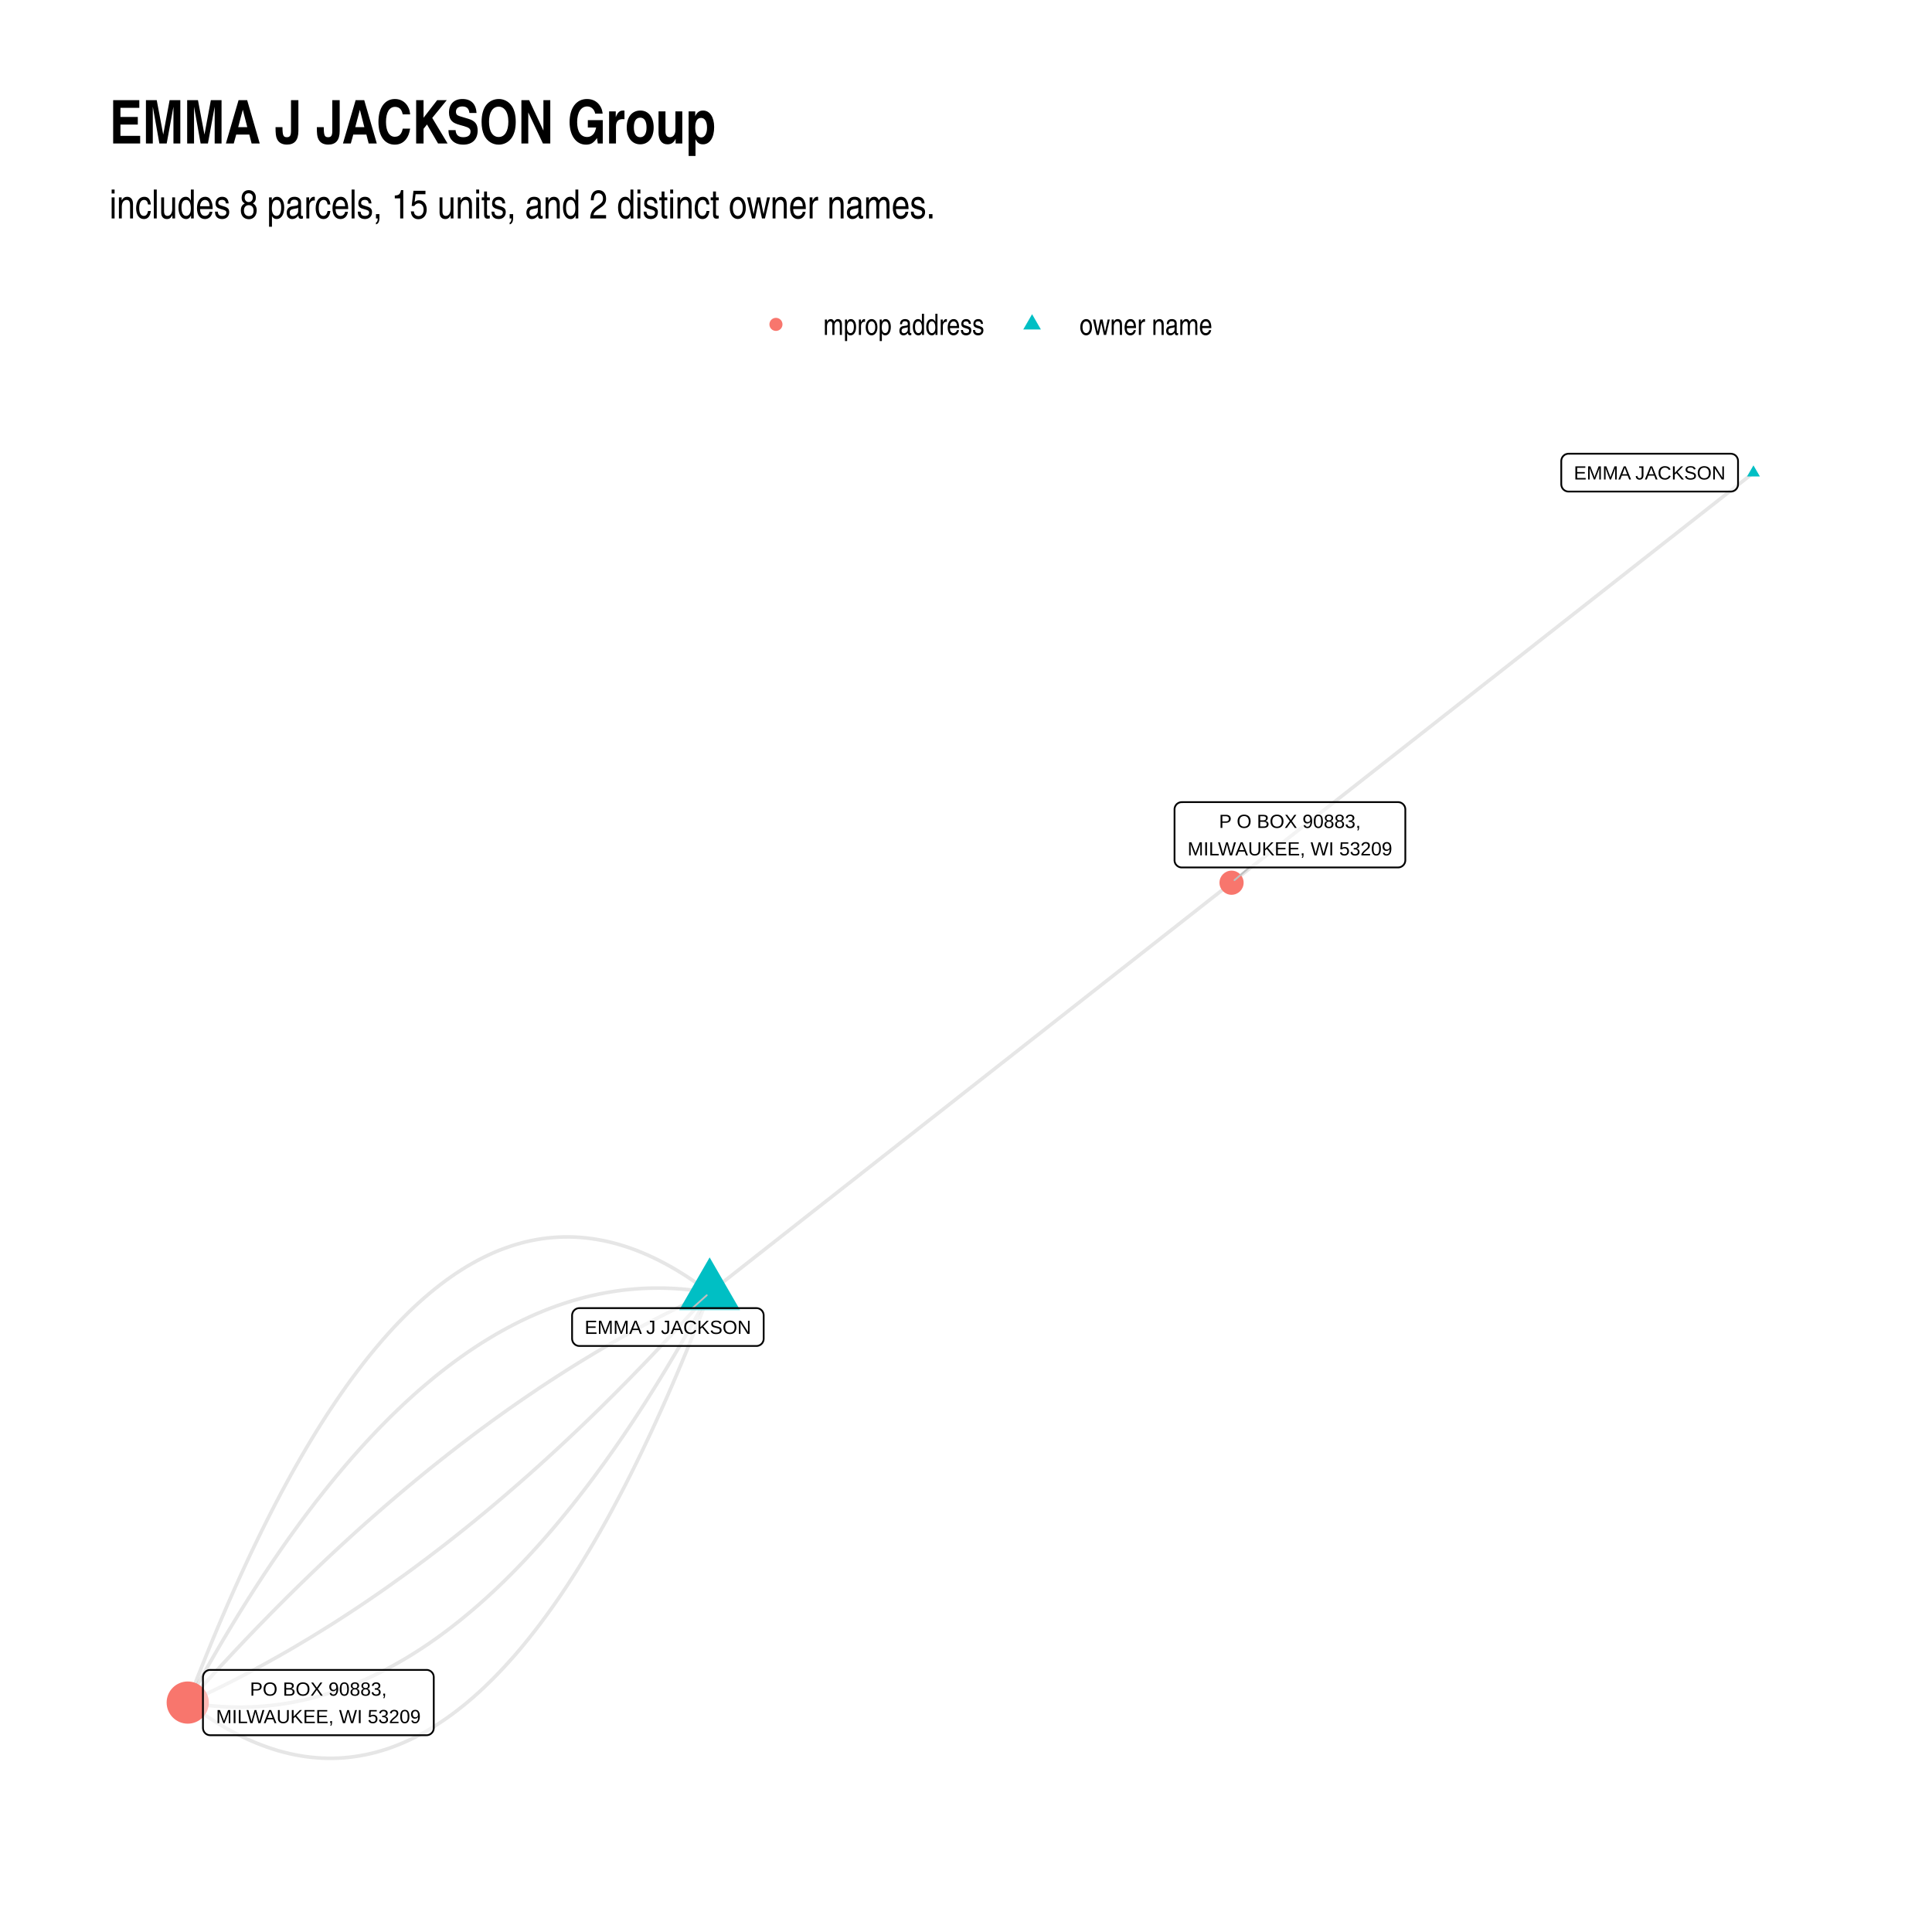
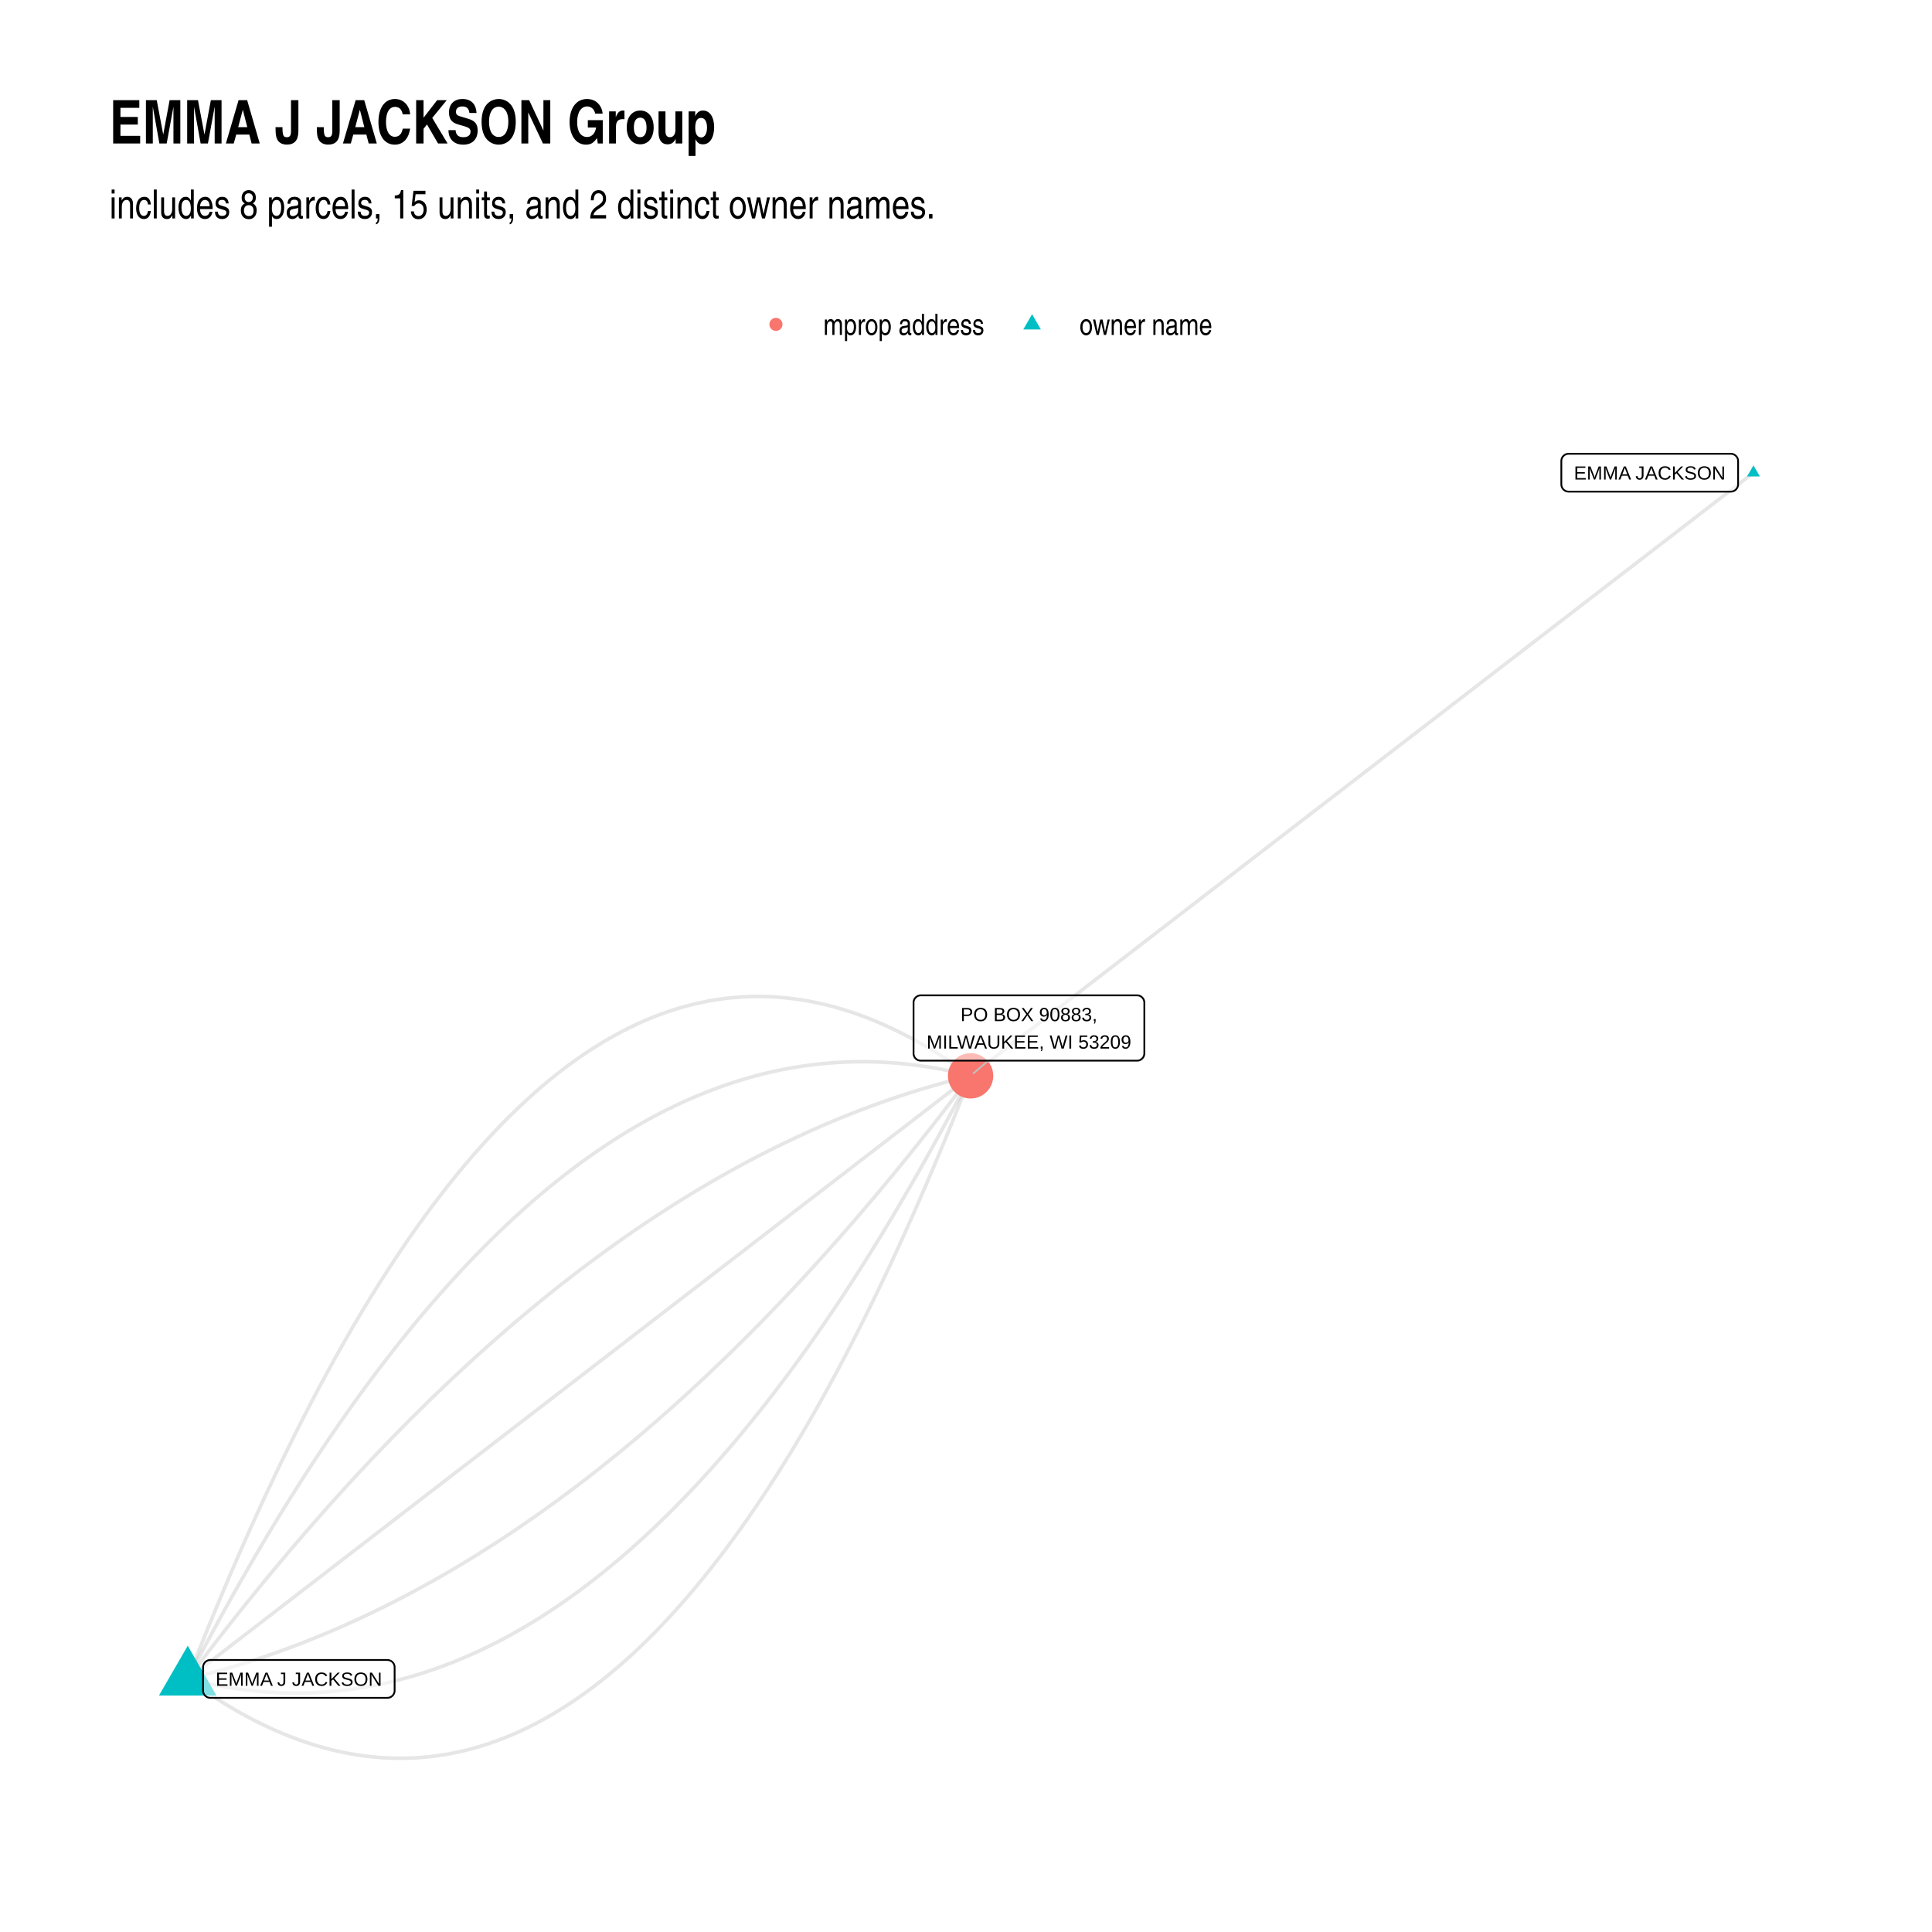
<svg xmlns="http://www.w3.org/2000/svg" class="svglite" width="576.00pt" height="576.00pt" viewBox="0 0 576.00 576.00">
  <defs>
    <style type="text/css">
    .svglite line, .svglite polyline, .svglite polygon, .svglite path, .svglite rect, .svglite circle {
      fill: none;
      stroke: #000000;
      stroke-linecap: round;
      stroke-linejoin: round;
      stroke-miterlimit: 10.00;
    }
    .svglite text {
      white-space: pre;
    }
  </style>
  </defs>
  <rect width="100%" height="100%" style="stroke: none; fill: #FFFFFF;" />
  <defs>
    <clipPath id="cpMC4wMHw1NzYuMDB8MC4wMHw1NzYuMDA=">
      <rect x="0.00" y="0.00" width="576.00" height="576.00" />
    </clipPath>
  </defs>
  <g clip-path="url(#cpMC4wMHw1NzYuMDB8MC4wMHw1NzYuMDA=)">
    <rect x="0.00" y="0.00" width="576.00" height="576.00" style="stroke-width: 1.07; stroke: none; fill: #FFFFFF;" />
  </g>
  <defs>
    <clipPath id="cpMzIuNjN8NTQ2LjExfDEyMS43OHw1NDMuMzc=">
      <rect x="32.63" y="121.78" width="513.48" height="421.59" />
    </clipPath>
  </defs>
  <g clip-path="url(#cpMzIuNjN8NTQ2LjExfDEyMS43OHw1NDMuMzc=)">
-     <polyline points="522.77,140.95 521.20,142.18 519.63,143.42 518.06,144.65 516.48,145.89 514.91,147.12 513.34,148.35 511.77,149.59 510.20,150.82 508.63,152.06 507.05,153.29 505.48,154.53 503.91,155.76 502.34,157.00 500.77,158.23 499.20,159.47 497.62,160.70 496.05,161.93 494.48,163.17 492.91,164.40 491.34,165.64 489.77,166.87 488.19,168.11 486.62,169.34 485.05,170.58 483.48,171.81 481.91,173.04 480.34,174.28 478.76,175.51 477.19,176.75 475.62,177.98 474.05,179.22 472.48,180.45 470.90,181.69 469.33,182.92 467.76,184.16 466.19,185.39 464.62,186.62 463.05,187.86 461.47,189.09 459.90,190.33 458.33,191.56 456.76,192.80 455.19,194.03 453.62,195.27 452.04,196.50 450.47,197.74 448.90,198.97 447.33,200.20 445.76,201.44 444.19,202.67 442.61,203.91 441.04,205.14 439.47,206.38 437.90,207.61 436.33,208.85 434.75,210.08 433.18,211.32 431.61,212.55 430.04,213.78 428.47,215.02 426.90,216.25 425.32,217.49 423.75,218.72 422.18,219.96 420.61,221.19 419.04,222.43 417.47,223.66 415.89,224.89 414.32,226.13 412.75,227.36 411.18,228.60 409.61,229.83 408.04,231.07 406.46,232.30 404.89,233.54 403.32,234.77 401.75,236.01 400.18,237.24 398.61,238.47 397.03,239.71 395.46,240.94 393.89,242.18 392.32,243.41 390.75,244.65 389.17,245.88 387.60,247.12 386.03,248.35 384.46,249.59 382.89,250.82 381.32,252.05 379.74,253.29 378.17,254.52 376.60,255.76 375.03,256.99 373.46,258.23 371.89,259.46 370.31,260.70 368.74,261.93 367.17,263.17 " style="stroke-width: 1.07; stroke: #000000; stroke-opacity: 0.10; stroke-linecap: butt;" />
-     <polyline points="211.57,385.38 213.14,384.15 214.71,382.92 216.28,381.68 217.86,380.45 219.43,379.21 221.00,377.98 222.57,376.74 224.14,375.51 225.71,374.27 227.29,373.04 228.86,371.80 230.43,370.57 232.00,369.34 233.57,368.10 235.15,366.87 236.72,365.63 238.29,364.40 239.86,363.16 241.43,361.93 243.00,360.69 244.58,359.46 246.15,358.22 247.72,356.99 249.29,355.76 250.86,354.52 252.43,353.29 254.01,352.05 255.58,350.82 257.15,349.58 258.72,348.35 260.29,347.11 261.86,345.88 263.44,344.64 265.01,343.41 266.58,342.18 268.15,340.94 269.72,339.71 271.30,338.47 272.87,337.24 274.44,336.00 276.01,334.77 277.58,333.53 279.15,332.30 280.73,331.06 282.30,329.83 283.87,328.60 285.44,327.36 287.01,326.13 288.58,324.89 290.16,323.66 291.73,322.42 293.30,321.19 294.87,319.95 296.44,318.72 298.01,317.48 299.59,316.25 301.16,315.02 302.73,313.78 304.30,312.55 305.87,311.31 307.44,310.08 309.02,308.84 310.59,307.61 312.16,306.37 313.73,305.14 315.30,303.90 316.88,302.67 318.45,301.44 320.02,300.20 321.59,298.97 323.16,297.73 324.73,296.50 326.31,295.26 327.88,294.03 329.45,292.79 331.02,291.56 332.59,290.32 334.16,289.09 335.74,287.86 337.31,286.62 338.88,285.39 340.45,284.15 342.02,282.92 343.59,281.68 345.17,280.45 346.74,279.21 348.31,277.98 349.88,276.75 351.45,275.51 353.02,274.28 354.60,273.04 356.17,271.81 357.74,270.57 359.31,269.34 360.88,268.10 362.46,266.87 364.03,265.63 365.60,264.40 367.17,263.17 " style="stroke-width: 1.07; stroke: #000000; stroke-opacity: 0.10; stroke-linecap: butt;" />
-     <polyline points="211.57,385.38 209.87,384.10 208.17,382.87 206.47,381.70 204.77,380.57 203.08,379.50 201.39,378.47 199.70,377.50 198.02,376.58 196.34,375.71 194.66,374.89 192.98,374.12 191.31,373.41 189.64,372.74 187.97,372.13 186.31,371.57 184.64,371.06 182.98,370.60 181.33,370.19 179.67,369.84 178.02,369.53 176.37,369.28 174.72,369.07 173.08,368.92 171.44,368.82 169.80,368.77 168.16,368.78 166.53,368.83 164.90,368.94 163.27,369.09 161.64,369.30 160.02,369.56 158.40,369.87 156.78,370.23 155.17,370.65 153.56,371.11 151.95,371.63 150.34,372.20 148.74,372.81 147.14,373.48 145.54,374.21 143.94,374.98 142.35,375.80 140.76,376.68 139.17,377.60 137.59,378.58 136.00,379.61 134.42,380.69 132.85,381.82 131.27,383.01 129.70,384.24 128.13,385.53 126.57,386.86 125.00,388.25 123.44,389.69 121.88,391.18 120.33,392.73 118.77,394.32 117.22,395.96 115.68,397.66 114.13,399.41 112.59,401.21 111.05,403.06 109.51,404.96 107.98,406.91 106.45,408.92 104.92,410.97 103.39,413.08 101.87,415.24 100.35,417.45 98.83,419.71 97.31,422.02 95.80,424.38 94.29,426.80 92.78,429.27 91.28,431.78 89.78,434.35 88.28,436.97 86.78,439.64 85.29,442.37 83.79,445.14 82.31,447.97 80.82,450.84 79.34,453.77 77.86,456.75 76.38,459.78 74.90,462.86 73.43,466.00 71.96,469.18 70.49,472.42 69.03,475.70 67.57,479.04 66.11,482.43 64.65,485.87 63.20,489.37 61.75,492.91 60.30,496.51 58.85,500.15 57.41,503.85 55.97,507.60 " style="stroke-width: 1.07; stroke: #000000; stroke-opacity: 0.10; stroke-linecap: butt;" />
-     <polyline points="211.57,385.38 209.92,385.11 208.27,384.87 206.62,384.65 204.98,384.47 203.33,384.32 201.69,384.20 200.05,384.11 198.41,384.05 196.77,384.02 195.14,384.03 193.50,384.06 191.87,384.12 190.24,384.22 188.61,384.35 186.98,384.50 185.35,384.69 183.73,384.91 182.11,385.16 180.48,385.44 178.86,385.75 177.25,386.09 175.63,386.46 174.01,386.86 172.40,387.30 170.79,387.76 169.18,388.26 167.57,388.79 165.96,389.34 164.36,389.93 162.75,390.55 161.15,391.20 159.55,391.88 157.95,392.59 156.35,393.33 154.76,394.10 153.16,394.91 151.57,395.74 149.98,396.61 148.39,397.50 146.80,398.43 145.22,399.39 143.63,400.37 142.05,401.39 140.47,402.44 138.89,403.52 137.31,404.64 135.73,405.78 134.16,406.95 132.59,408.15 131.01,409.39 129.44,410.65 127.88,411.95 126.31,413.28 124.74,414.63 123.18,416.02 121.62,417.44 120.06,418.89 118.50,420.37 116.94,421.88 115.38,423.43 113.83,425.00 112.28,426.60 110.73,428.24 109.18,429.90 107.63,431.60 106.08,433.33 104.54,435.09 103.00,436.87 101.46,438.69 99.92,440.54 98.38,442.43 96.84,444.34 95.31,446.28 93.77,448.25 92.24,450.26 90.71,452.29 89.18,454.36 87.66,456.46 86.13,458.58 84.61,460.74 83.09,462.93 81.57,465.15 80.05,467.40 78.53,469.68 77.02,472.00 75.50,474.34 73.99,476.71 72.48,479.12 70.97,481.55 69.46,484.02 67.96,486.52 66.45,489.04 64.95,491.60 63.45,494.19 61.95,496.81 60.45,499.46 58.96,502.14 57.46,504.86 55.97,507.60 " style="stroke-width: 1.07; stroke: #000000; stroke-opacity: 0.10; stroke-linecap: butt;" />
-     <polyline points="211.57,385.38 209.97,386.12 208.37,386.86 206.78,387.61 205.18,388.37 203.58,389.14 201.99,389.93 200.39,390.72 198.80,391.52 197.21,392.34 195.61,393.16 194.02,394.00 192.43,394.84 190.84,395.69 189.25,396.56 187.66,397.44 186.07,398.32 184.48,399.22 182.89,400.12 181.30,401.04 179.71,401.97 178.12,402.90 176.54,403.85 174.95,404.81 173.37,405.77 171.78,406.75 170.20,407.74 168.61,408.74 167.03,409.75 165.45,410.77 163.86,411.80 162.28,412.84 160.70,413.88 159.12,414.95 157.54,416.02 155.96,417.10 154.38,418.19 152.80,419.29 151.22,420.40 149.64,421.52 148.07,422.65 146.49,423.79 144.92,424.95 143.34,426.11 141.76,427.28 140.19,428.47 138.62,429.66 137.04,430.86 135.47,432.08 133.90,433.30 132.33,434.54 130.76,435.78 129.18,437.04 127.61,438.30 126.04,439.58 124.48,440.86 122.91,442.16 121.34,443.46 119.77,444.78 118.20,446.11 116.64,447.45 115.07,448.79 113.51,450.15 111.94,451.52 110.38,452.90 108.81,454.28 107.25,455.68 105.69,457.09 104.13,458.51 102.57,459.94 101.00,461.38 99.44,462.83 97.88,464.29 96.32,465.76 94.77,467.24 93.21,468.73 91.65,470.24 90.09,471.75 88.54,473.27 86.98,474.80 85.42,476.34 83.87,477.90 82.31,479.46 80.76,481.03 79.21,482.62 77.65,484.21 76.10,485.81 74.55,487.43 73.00,489.05 71.45,490.69 69.90,492.33 68.35,493.99 66.80,495.65 65.25,497.33 63.70,499.02 62.15,500.71 60.61,502.42 59.06,504.14 57.51,505.86 55.97,507.60 " style="stroke-width: 1.07; stroke: #000000; stroke-opacity: 0.10; stroke-linecap: butt;" />
-     <polyline points="211.57,385.38 210.02,387.12 208.48,388.85 206.93,390.57 205.38,392.27 203.84,393.97 202.29,395.65 200.74,397.33 199.19,399.00 197.64,400.65 196.09,402.30 194.54,403.93 192.99,405.56 191.44,407.17 189.88,408.77 188.33,410.37 186.78,411.95 185.22,413.52 183.67,415.09 182.11,416.64 180.56,418.18 179.00,419.72 177.44,421.24 175.89,422.75 174.33,424.25 172.77,425.74 171.21,427.22 169.65,428.69 168.09,430.15 166.53,431.60 164.97,433.04 163.41,434.47 161.85,435.89 160.29,437.30 158.72,438.70 157.16,440.09 155.59,441.47 154.03,442.83 152.46,444.19 150.90,445.54 149.33,446.88 147.77,448.20 146.20,449.52 144.63,450.83 143.06,452.12 141.49,453.41 139.92,454.68 138.35,455.95 136.78,457.20 135.21,458.45 133.64,459.68 132.07,460.91 130.49,462.12 128.92,463.32 127.35,464.52 125.77,465.70 124.20,466.87 122.62,468.04 121.05,469.19 119.47,470.33 117.89,471.46 116.31,472.59 114.74,473.70 113.16,474.80 111.58,475.89 110.00,476.97 108.42,478.04 106.84,479.10 105.26,480.15 103.67,481.19 102.09,482.22 100.51,483.24 98.93,484.25 97.34,485.24 95.76,486.23 94.17,487.21 92.59,488.18 91.00,489.13 89.41,490.08 87.83,491.02 86.24,491.95 84.65,492.86 83.06,493.77 81.47,494.66 79.88,495.55 78.29,496.42 76.70,497.29 75.11,498.14 73.52,498.99 71.92,499.82 70.33,500.65 68.74,501.46 67.14,502.26 65.55,503.06 63.95,503.84 62.36,504.61 60.76,505.37 59.16,506.13 57.57,506.87 55.97,507.60 " style="stroke-width: 1.07; stroke: #000000; stroke-opacity: 0.10; stroke-linecap: butt;" />
-     <polyline points="211.57,385.38 210.08,388.13 208.58,390.84 207.09,393.52 205.59,396.17 204.09,398.79 202.59,401.38 201.08,403.94 199.58,406.47 198.07,408.97 196.57,411.43 195.06,413.87 193.55,416.27 192.04,418.65 190.52,420.99 189.01,423.30 187.49,425.58 185.97,427.83 184.45,430.05 182.93,432.24 181.40,434.40 179.88,436.53 178.35,438.62 176.82,440.69 175.29,442.73 173.76,444.73 172.23,446.70 170.69,448.65 169.16,450.56 167.62,452.44 166.08,454.29 164.54,456.11 163.00,457.90 161.45,459.66 159.91,461.38 158.36,463.08 156.81,464.75 155.26,466.38 153.71,467.98 152.15,469.56 150.60,471.10 149.04,472.61 147.48,474.09 145.92,475.54 144.36,476.96 142.79,478.35 141.23,479.71 139.66,481.03 138.09,482.33 136.52,483.60 134.95,484.83 133.38,486.03 131.80,487.21 130.23,488.35 128.65,489.46 127.07,490.54 125.49,491.59 123.90,492.61 122.32,493.60 120.73,494.56 119.15,495.48 117.56,496.38 115.97,497.24 114.37,498.08 112.78,498.88 111.18,499.65 109.59,500.39 107.99,501.11 106.39,501.79 104.78,502.44 103.18,503.05 101.57,503.64 99.97,504.20 98.36,504.73 96.75,505.22 95.14,505.69 93.52,506.12 91.91,506.52 90.29,506.89 88.67,507.24 87.05,507.55 85.43,507.83 83.81,508.08 82.18,508.29 80.56,508.48 78.93,508.64 77.30,508.76 75.67,508.86 74.03,508.92 72.40,508.96 70.76,508.96 69.13,508.93 67.49,508.87 65.85,508.78 64.20,508.66 62.56,508.51 60.91,508.33 59.27,508.12 57.62,507.87 55.97,507.60 " style="stroke-width: 1.07; stroke: #000000; stroke-opacity: 0.10; stroke-linecap: butt;" />
-     <polyline points="211.57,385.38 210.13,389.13 208.69,392.83 207.24,396.48 205.79,400.07 204.34,403.62 202.89,407.11 201.43,410.55 199.97,413.94 198.51,417.28 197.04,420.57 195.58,423.80 194.11,426.99 192.63,430.12 191.16,433.20 189.68,436.23 188.20,439.21 186.72,442.14 185.23,445.02 183.74,447.84 182.25,450.62 180.76,453.34 179.26,456.01 177.76,458.63 176.26,461.20 174.75,463.72 173.25,466.18 171.74,468.60 170.22,470.96 168.71,473.28 167.19,475.54 165.67,477.75 164.15,479.90 162.62,482.01 161.09,484.07 159.56,486.07 158.02,488.02 156.49,489.93 154.95,491.78 153.41,493.58 151.86,495.32 150.31,497.02 148.76,498.66 147.21,500.26 145.65,501.80 144.10,503.29 142.54,504.73 140.97,506.12 139.41,507.46 137.84,508.74 136.26,509.98 134.69,511.16 133.11,512.29 131.53,513.37 129.95,514.40 128.37,515.38 126.78,516.31 125.19,517.18 123.59,518.01 122.00,518.78 120.40,519.50 118.80,520.17 117.19,520.79 115.59,521.36 113.98,521.87 112.37,522.34 110.75,522.75 109.13,523.11 107.51,523.42 105.89,523.68 104.27,523.89 102.64,524.05 101.01,524.15 99.38,524.21 97.74,524.21 96.10,524.16 94.46,524.06 92.81,523.91 91.17,523.71 89.52,523.45 87.87,523.15 86.21,522.79 84.55,522.38 82.89,521.93 81.23,521.41 79.57,520.85 77.90,520.24 76.23,519.58 74.55,518.86 72.88,518.09 71.20,517.27 69.52,516.40 67.83,515.48 66.15,514.51 64.46,513.49 62.76,512.41 61.07,511.29 59.37,510.11 57.67,508.88 55.97,507.60 " style="stroke-width: 1.07; stroke: #000000; stroke-opacity: 0.10; stroke-linecap: butt;" />
+     <polyline points="522.77,140.95 520.41,142.76 518.06,144.58 515.70,146.40 513.34,148.21 510.98,150.03 508.63,151.84 506.27,153.66 503.91,155.48 501.55,157.29 499.20,159.11 496.84,160.93 494.48,162.74 492.12,164.56 489.77,166.37 487.41,168.19 485.05,170.01 482.69,171.82 480.34,173.64 477.98,175.45 475.62,177.27 473.26,179.09 470.90,180.90 468.55,182.72 466.19,184.54 463.83,186.35 461.47,188.17 459.12,189.98 456.76,191.80 454.40,193.62 452.04,195.43 449.69,197.25 447.33,199.07 444.97,200.88 442.61,202.70 440.26,204.51 437.90,206.33 435.54,208.15 433.18,209.96 430.83,211.78 428.47,213.59 426.11,215.41 423.75,217.23 421.40,219.04 419.04,220.86 416.68,222.68 414.32,224.49 411.96,226.31 409.61,228.12 407.25,229.94 404.89,231.76 402.53,233.57 400.18,235.39 397.82,237.20 395.46,239.02 393.10,240.84 390.75,242.65 388.39,244.47 386.03,246.29 383.67,248.10 381.32,249.92 378.96,251.73 376.60,253.55 374.24,255.37 371.89,257.18 369.53,259.00 367.17,260.81 364.81,262.63 362.46,264.45 360.10,266.26 357.74,268.08 355.38,269.90 353.03,271.71 350.67,273.53 348.31,275.34 345.95,277.16 343.59,278.98 341.24,280.79 338.88,282.61 336.52,284.43 334.16,286.24 331.81,288.06 329.45,289.87 327.09,291.69 324.73,293.51 322.38,295.32 320.02,297.14 317.66,298.95 315.30,300.77 312.95,302.59 310.59,304.40 308.23,306.22 305.87,308.04 303.52,309.85 301.16,311.67 298.80,313.48 296.44,315.30 294.09,317.12 291.73,318.93 289.37,320.75 " style="stroke-width: 1.07; stroke: #000000; stroke-opacity: 0.10; stroke-linecap: butt;" />
+     <polyline points="55.97,500.54 58.54,502.38 61.10,504.15 63.66,505.85 66.21,507.46 68.77,509.01 71.31,510.48 73.86,511.87 76.39,513.19 78.93,514.44 81.46,515.61 83.98,516.70 86.50,517.73 89.02,518.67 91.53,519.54 94.04,520.34 96.54,521.06 99.04,521.71 101.54,522.29 104.03,522.79 106.52,523.21 109.00,523.56 111.48,523.83 113.95,524.03 116.42,524.16 118.88,524.21 121.34,524.19 123.80,524.09 126.25,523.91 128.70,523.67 131.14,523.34 133.58,522.95 136.02,522.47 138.45,521.93 140.88,521.31 143.30,520.61 145.72,519.84 148.13,518.99 150.54,518.07 152.94,517.08 155.34,516.01 157.74,514.87 160.13,513.65 162.52,512.35 164.90,510.98 167.28,509.54 169.66,508.02 172.03,506.43 174.39,504.77 176.76,503.02 179.11,501.21 181.47,499.32 183.82,497.35 186.16,495.31 188.50,493.20 190.84,491.01 193.17,488.74 195.50,486.41 197.82,483.99 200.14,481.50 202.45,478.94 204.76,476.30 207.07,473.59 209.37,470.80 211.67,467.94 213.96,465.01 216.25,462.00 218.53,458.91 220.81,455.75 223.09,452.52 225.36,449.21 227.63,445.82 229.89,442.36 232.15,438.83 234.41,435.22 236.66,431.54 238.90,427.78 241.14,423.95 243.38,420.04 245.61,416.06 247.84,412.00 250.07,407.87 252.29,403.67 254.50,399.39 256.71,395.03 258.92,390.60 261.12,386.10 263.32,381.52 265.52,376.87 267.71,372.14 269.89,367.34 272.07,362.46 274.25,357.51 276.42,352.48 278.59,347.38 280.76,342.20 282.92,336.95 285.07,331.62 287.22,326.22 289.37,320.75 " style="stroke-width: 1.07; stroke: #000000; stroke-opacity: 0.10; stroke-linecap: butt;" />
+     <polyline points="55.97,500.54 58.47,501.16 60.96,501.74 63.45,502.26 65.94,502.73 68.43,503.16 70.91,503.53 73.39,503.86 75.87,504.13 78.35,504.36 80.82,504.53 83.29,504.66 85.75,504.73 88.22,504.76 90.68,504.74 93.14,504.66 95.59,504.54 98.04,504.36 100.49,504.14 102.94,503.87 105.38,503.55 107.82,503.17 110.26,502.75 112.70,502.28 115.13,501.76 117.56,501.19 119.98,500.56 122.41,499.89 124.83,499.17 127.25,498.40 129.66,497.58 132.07,496.71 134.48,495.79 136.89,494.82 139.29,493.80 141.69,492.73 144.09,491.61 146.49,490.44 148.88,489.23 151.27,487.96 153.65,486.64 156.04,485.27 158.42,483.85 160.79,482.39 163.17,480.87 165.54,479.30 167.91,477.68 170.28,476.02 172.64,474.30 175.00,472.53 177.36,470.72 179.71,468.85 182.06,466.94 184.41,464.97 186.76,462.96 189.10,460.89 191.44,458.78 193.78,456.61 196.12,454.40 198.45,452.13 200.78,449.82 203.10,447.46 205.43,445.04 207.75,442.58 210.06,440.07 212.38,437.50 214.69,434.89 217.00,432.23 219.30,429.52 221.61,426.75 223.91,423.94 226.21,421.08 228.50,418.17 230.79,415.21 233.08,412.20 235.37,409.14 237.65,406.03 239.93,402.87 242.21,399.66 244.48,396.40 246.75,393.09 249.02,389.73 251.29,386.32 253.55,382.86 255.81,379.35 258.07,375.79 260.32,372.19 262.57,368.53 264.82,364.82 267.07,361.06 269.31,357.25 271.55,353.40 273.79,349.49 276.02,345.53 278.26,341.53 280.48,337.47 282.71,333.37 284.93,329.21 287.15,325.00 289.37,320.75 " style="stroke-width: 1.07; stroke: #000000; stroke-opacity: 0.10; stroke-linecap: butt;" />
+     <polyline points="55.97,500.54 58.40,499.94 60.82,499.32 63.25,498.68 65.67,498.01 68.09,497.31 70.51,496.59 72.93,495.84 75.35,495.07 77.77,494.28 80.18,493.46 82.59,492.61 85.01,491.74 87.42,490.85 89.83,489.93 92.23,488.98 94.64,488.01 97.05,487.02 99.45,486.00 101.85,484.95 104.25,483.88 106.65,482.79 109.05,481.67 111.44,480.52 113.84,479.36 116.23,478.16 118.63,476.94 121.02,475.70 123.40,474.43 125.79,473.14 128.18,471.82 130.56,470.48 132.95,469.11 135.33,467.72 137.71,466.30 140.09,464.86 142.47,463.39 144.84,461.89 147.22,460.38 149.59,458.84 151.96,457.27 154.33,455.68 156.70,454.06 159.07,452.42 161.44,450.75 163.80,449.06 166.16,447.34 168.53,445.60 170.89,443.83 173.25,442.04 175.60,440.23 177.96,438.39 180.31,436.52 182.67,434.63 185.02,432.71 187.37,430.77 189.72,428.81 192.07,426.82 194.41,424.80 196.76,422.76 199.10,420.70 201.44,418.61 203.78,416.49 206.12,414.35 208.46,412.19 210.79,410.00 213.13,407.78 215.46,405.55 217.79,403.28 220.13,400.99 222.45,398.68 224.78,396.34 227.11,393.98 229.43,391.59 231.76,389.17 234.08,386.74 236.40,384.27 238.72,381.78 241.03,379.27 243.35,376.73 245.66,374.17 247.98,371.58 250.29,368.97 252.60,366.33 254.91,363.67 257.22,360.98 259.52,358.27 261.83,355.53 264.13,352.77 266.43,349.99 268.73,347.17 271.03,344.34 273.33,341.48 275.62,338.59 277.92,335.68 280.21,332.74 282.50,329.78 284.79,326.80 287.08,323.78 289.37,320.75 " style="stroke-width: 1.07; stroke: #000000; stroke-opacity: 0.10; stroke-linecap: butt;" />
+     <polyline points="55.97,500.54 58.33,498.72 60.68,496.91 63.04,495.09 65.40,493.28 67.76,491.46 70.11,489.64 72.47,487.83 74.83,486.01 77.19,484.20 79.54,482.38 81.90,480.56 84.26,478.75 86.62,476.93 88.97,475.12 91.33,473.30 93.69,471.48 96.05,469.67 98.40,467.85 100.76,466.04 103.12,464.22 105.48,462.40 107.84,460.59 110.19,458.77 112.55,456.95 114.91,455.14 117.27,453.32 119.62,451.51 121.98,449.69 124.34,447.87 126.70,446.06 129.05,444.24 131.41,442.43 133.77,440.61 136.13,438.79 138.48,436.98 140.84,435.16 143.20,433.35 145.56,431.53 147.91,429.71 150.27,427.90 152.63,426.08 154.99,424.27 157.34,422.45 159.70,420.63 162.06,418.82 164.42,417.00 166.77,415.18 169.13,413.37 171.49,411.55 173.85,409.74 176.21,407.92 178.56,406.10 180.92,404.29 183.28,402.47 185.64,400.66 187.99,398.84 190.35,397.02 192.71,395.21 195.07,393.39 197.42,391.58 199.78,389.76 202.14,387.94 204.50,386.13 206.85,384.31 209.21,382.50 211.57,380.68 213.93,378.86 216.28,377.05 218.64,375.23 221.00,373.42 223.36,371.60 225.71,369.78 228.07,367.97 230.43,366.15 232.79,364.33 235.15,362.52 237.50,360.70 239.86,358.89 242.22,357.07 244.58,355.25 246.93,353.44 249.29,351.62 251.65,349.81 254.01,347.99 256.36,346.17 258.72,344.36 261.08,342.54 263.44,340.73 265.79,338.91 268.15,337.09 270.51,335.28 272.87,333.46 275.22,331.65 277.58,329.83 279.94,328.01 282.30,326.20 284.65,324.38 287.01,322.56 289.37,320.75 " style="stroke-width: 1.07; stroke: #000000; stroke-opacity: 0.10; stroke-linecap: butt;" />
+     <polyline points="55.97,500.54 58.26,497.51 60.54,494.49 62.83,491.51 65.13,488.55 67.42,485.61 69.71,482.70 72.01,479.81 74.31,476.95 76.61,474.12 78.91,471.30 81.21,468.52 83.51,465.76 85.82,463.02 88.12,460.31 90.43,457.62 92.74,454.96 95.05,452.32 97.36,449.71 99.67,447.12 101.99,444.56 104.30,442.02 106.62,439.50 108.94,437.02 111.26,434.55 113.58,432.12 115.91,429.70 118.23,427.31 120.56,424.95 122.88,422.61 125.21,420.30 127.54,418.01 129.88,415.74 132.21,413.50 134.54,411.29 136.88,409.10 139.22,406.94 141.56,404.80 143.90,402.68 146.24,400.59 148.58,398.53 150.93,396.49 153.27,394.47 155.62,392.48 157.97,390.52 160.32,388.58 162.67,386.66 165.02,384.77 167.38,382.90 169.74,381.06 172.09,379.25 174.45,377.45 176.81,375.69 179.17,373.95 181.54,372.23 183.90,370.54 186.27,368.87 188.64,367.23 191.01,365.61 193.38,364.02 195.75,362.45 198.12,360.91 200.50,359.39 202.87,357.90 205.25,356.43 207.63,354.99 210.01,353.57 212.39,352.18 214.77,350.81 217.16,349.47 219.55,348.15 221.93,346.86 224.32,345.59 226.71,344.35 229.10,343.13 231.50,341.93 233.89,340.76 236.29,339.62 238.69,338.50 241.09,337.41 243.49,336.34 245.89,335.29 248.29,334.27 250.70,333.28 253.10,332.31 255.51,331.36 257.92,330.44 260.33,329.55 262.74,328.68 265.16,327.83 267.57,327.01 269.99,326.22 272.41,325.45 274.82,324.70 277.25,323.98 279.67,323.28 282.09,322.61 284.52,321.97 286.94,321.35 289.37,320.75 " style="stroke-width: 1.07; stroke: #000000; stroke-opacity: 0.10; stroke-linecap: butt;" />
+     <polyline points="55.97,500.54 58.19,496.29 60.41,492.08 62.63,487.92 64.85,483.82 67.08,479.76 69.31,475.76 71.55,471.80 73.79,467.89 76.03,464.03 78.27,460.23 80.51,456.47 82.76,452.76 85.01,449.10 87.27,445.50 89.53,441.94 91.79,438.43 94.05,434.97 96.32,431.56 98.58,428.20 100.86,424.89 103.13,421.63 105.41,418.42 107.69,415.26 109.97,412.15 112.26,409.09 114.55,406.08 116.84,403.12 119.13,400.21 121.43,397.35 123.73,394.54 126.03,391.77 128.34,389.06 130.65,386.40 132.96,383.79 135.27,381.22 137.59,378.71 139.91,376.25 142.24,373.83 144.56,371.47 146.89,369.16 149.22,366.89 151.56,364.68 153.89,362.51 156.23,360.40 158.58,358.33 160.92,356.32 163.27,354.35 165.63,352.44 167.98,350.57 170.34,348.76 172.70,346.99 175.06,345.27 177.43,343.61 179.80,341.99 182.17,340.42 184.54,338.90 186.92,337.44 189.30,336.02 191.68,334.65 194.07,333.33 196.46,332.06 198.85,330.85 201.25,329.68 203.64,328.56 206.05,327.49 208.45,326.47 210.86,325.50 213.26,324.58 215.68,323.71 218.09,322.89 220.51,322.12 222.93,321.40 225.35,320.73 227.78,320.10 230.21,319.53 232.64,319.01 235.08,318.54 237.51,318.12 239.95,317.74 242.40,317.42 244.84,317.15 247.29,316.93 249.75,316.75 252.20,316.63 254.66,316.55 257.12,316.53 259.58,316.56 262.05,316.63 264.52,316.76 266.99,316.93 269.47,317.16 271.94,317.43 274.43,317.76 276.91,318.13 279.40,318.55 281.88,319.03 284.38,319.55 286.87,320.13 289.37,320.75 " style="stroke-width: 1.07; stroke: #000000; stroke-opacity: 0.10; stroke-linecap: butt;" />
+     <polyline points="55.97,500.54 58.11,495.07 60.27,489.67 62.42,484.34 64.58,479.09 66.75,473.91 68.91,468.81 71.09,463.78 73.26,458.83 75.45,453.95 77.63,449.15 79.82,444.42 82.02,439.77 84.21,435.19 86.42,430.69 88.62,426.26 90.84,421.90 93.05,417.62 95.27,413.42 97.50,409.29 99.72,405.23 101.96,401.25 104.19,397.34 106.44,393.51 108.68,389.75 110.93,386.07 113.19,382.46 115.45,378.93 117.71,375.47 119.98,372.08 122.25,368.77 124.52,365.54 126.80,362.38 129.09,359.29 131.38,356.28 133.67,353.35 135.97,350.49 138.27,347.70 140.57,344.99 142.89,342.35 145.20,339.79 147.52,337.30 149.84,334.88 152.17,332.55 154.50,330.28 156.84,328.09 159.18,325.98 161.52,323.94 163.87,321.97 166.22,320.08 168.58,318.26 170.94,316.52 173.31,314.86 175.68,313.26 178.06,311.75 180.43,310.30 182.82,308.94 185.21,307.64 187.60,306.42 189.99,305.28 192.39,304.21 194.80,303.22 197.21,302.30 199.62,301.45 202.04,300.68 204.46,299.98 206.89,299.36 209.32,298.82 211.75,298.34 214.19,297.95 216.64,297.62 219.08,297.38 221.54,297.20 223.99,297.10 226.45,297.08 228.92,297.13 231.39,297.26 233.86,297.46 236.34,297.73 238.82,298.08 241.31,298.50 243.80,299.00 246.30,299.58 248.79,300.22 251.30,300.95 253.81,301.74 256.32,302.62 258.84,303.56 261.36,304.58 263.88,305.68 266.41,306.85 268.94,308.10 271.48,309.42 274.03,310.81 276.57,312.28 279.12,313.83 281.68,315.44 284.24,317.14 286.80,318.91 289.37,320.75 " style="stroke-width: 1.07; stroke: #000000; stroke-opacity: 0.10; stroke-linecap: butt;" />
    <polygon points="522.77,138.74 524.69,142.05 520.86,142.05 " style="stroke-width: 0.71; stroke: none; fill: #00BFC4;" />
-     <polygon points="211.57,374.88 220.67,390.64 202.47,390.64 " style="stroke-width: 0.71; stroke: none; fill: #00BFC4;" />
-     <circle cx="367.17" cy="263.17" r="3.60" style="stroke-width: 0.71; stroke: none; fill: #F8766D;" />
-     <circle cx="55.97" cy="507.60" r="6.29" style="stroke-width: 0.71; stroke: none; fill: #F8766D;" />
-     <line x1="206.45" y1="390.00" x2="210.71" y2="386.16" style="stroke-width: 0.53; stroke: #BFBFBF;" />
-     <line x1="372.45" y1="258.62" x2="368.05" y2="262.41" style="stroke-width: 0.53; stroke: #BFBFBF;" />
-     <polygon points="467.63,146.55 516.01,146.55 515.92,146.55 516.27,146.54 516.61,146.47 516.94,146.35 517.24,146.17 517.51,145.95 517.74,145.69 517.92,145.40 518.06,145.08 518.14,144.74 518.17,144.39 518.17,144.39 518.17,137.43 518.17,137.43 518.14,137.09 518.06,136.75 517.92,136.43 517.74,136.13 517.51,135.87 517.24,135.65 516.94,135.48 516.61,135.36 516.27,135.29 516.01,135.27 467.63,135.27 467.89,135.29 467.55,135.27 467.20,135.32 466.87,135.41 466.55,135.56 466.27,135.76 466.02,136.00 465.81,136.28 465.65,136.59 465.54,136.91 465.48,137.26 465.47,137.43 465.47,144.39 465.48,144.22 465.48,144.57 465.54,144.91 465.65,145.24 465.81,145.55 466.02,145.83 466.27,146.07 466.55,146.26 466.87,146.41 467.20,146.51 467.55,146.55 " style="stroke-width: 0.53; fill: #FFFFFF; fill-opacity: 0.50;" />
-     <text x="491.82" y="142.95" text-anchor="middle" style="font-size: 5.69px; font-family: &quot;Arial&quot;;" textLength="45.50px" lengthAdjust="spacingAndGlyphs">EMMA JACKSON</text>
-     <polygon points="172.72,401.28 225.52,401.28 225.44,401.28 225.78,401.27 226.12,401.20 226.45,401.07 226.75,400.90 227.02,400.68 227.25,400.42 227.43,400.12 227.57,399.81 227.65,399.47 227.68,399.12 227.68,399.12 227.68,392.16 227.68,392.16 227.65,391.81 227.57,391.47 227.43,391.15 227.25,390.86 227.02,390.60 226.75,390.38 226.45,390.21 226.12,390.08 225.78,390.01 225.52,390.00 172.72,390.00 172.99,390.01 172.64,390.00 172.29,390.04 171.96,390.14 171.64,390.29 171.36,390.49 171.11,390.73 170.90,391.00 170.74,391.31 170.63,391.64 170.57,391.98 170.56,392.16 170.56,399.12 170.57,398.95 170.57,399.29 170.63,399.64 170.74,399.97 170.90,400.28 171.11,400.55 171.36,400.79 171.64,400.99 171.96,401.14 172.29,401.24 172.64,401.28 " style="stroke-width: 0.53; fill: #FFFFFF; fill-opacity: 0.50;" />
-     <text x="199.12" y="397.68" text-anchor="middle" style="font-size: 5.69px; font-family: &quot;Arial&quot;;" textLength="49.92px" lengthAdjust="spacingAndGlyphs">EMMA J JACKSON</text>
-     <polygon points="352.33,258.62 416.82,258.62 416.73,258.62 417.08,258.60 417.42,258.54 417.74,258.41 418.04,258.24 418.31,258.02 418.54,257.76 418.73,257.46 418.87,257.14 418.95,256.81 418.98,256.46 418.98,256.46 418.98,241.30 418.98,241.30 418.95,240.96 418.87,240.62 418.73,240.30 418.54,240.01 418.31,239.75 418.04,239.53 417.74,239.35 417.42,239.23 417.08,239.16 416.82,239.14 352.33,239.14 352.59,239.16 352.24,239.15 351.89,239.19 351.56,239.28 351.25,239.43 350.96,239.63 350.71,239.87 350.50,240.15 350.34,240.46 350.23,240.79 350.17,241.13 350.17,241.30 350.17,256.46 350.17,256.29 350.17,256.63 350.23,256.98 350.34,257.31 350.50,257.62 350.71,257.89 350.96,258.13 351.25,258.33 351.56,258.48 351.89,258.58 352.24,258.62 " style="stroke-width: 0.53; fill: #FFFFFF; fill-opacity: 0.50;" />
-     <text x="384.57" y="246.83" text-anchor="middle" style="font-size: 5.69px; font-family: &quot;Arial&quot;;" textLength="42.34px" lengthAdjust="spacingAndGlyphs">P O BOX 90883,</text>
-     <text x="384.57" y="255.02" text-anchor="middle" style="font-size: 5.69px; font-family: &quot;Arial&quot;;" textLength="61.61px" lengthAdjust="spacingAndGlyphs">MILWAUKEE, WI 53209</text>
-     <polygon points="62.67,517.33 127.16,517.33 127.08,517.33 127.42,517.32 127.76,517.25 128.09,517.13 128.39,516.95 128.66,516.73 128.89,516.47 129.08,516.18 129.21,515.86 129.29,515.52 129.32,515.17 129.32,515.17 129.32,500.02 129.32,500.02 129.29,499.67 129.21,499.33 129.08,499.01 128.89,498.72 128.66,498.46 128.39,498.24 128.09,498.07 127.76,497.94 127.42,497.87 127.16,497.86 62.67,497.86 62.93,497.87 62.59,497.86 62.24,497.90 61.91,498.00 61.59,498.15 61.31,498.34 61.06,498.59 60.85,498.86 60.69,499.17 60.58,499.50 60.52,499.84 60.51,500.02 60.51,515.17 60.52,515.00 60.52,515.35 60.58,515.69 60.69,516.02 60.85,516.33 61.06,516.61 61.31,516.85 61.59,517.05 61.91,517.19 62.24,517.29 62.59,517.33 " style="stroke-width: 0.53; fill: #FFFFFF; fill-opacity: 0.50;" />
-     <text x="94.92" y="505.54" text-anchor="middle" style="font-size: 5.69px; font-family: &quot;Arial&quot;;" textLength="40.76px" lengthAdjust="spacingAndGlyphs">PO BOX 90883,</text>
-     <text x="94.92" y="513.73" text-anchor="middle" style="font-size: 5.69px; font-family: &quot;Arial&quot;;" textLength="61.61px" lengthAdjust="spacingAndGlyphs">MILWAUKEE, WI 53209</text>
+     <polygon points="55.97,490.65 64.53,505.49 47.40,505.49 " style="stroke-width: 0.71; stroke: none; fill: #00BFC4;" />
+     <circle cx="289.37" cy="320.75" r="6.76" style="stroke-width: 0.71; stroke: none; fill: #F8766D;" />
+     <line x1="294.62" y1="316.22" x2="290.25" y2="319.99" style="stroke-width: 0.53; stroke: #BFBFBF;" />
+     <polygon points="467.65,146.57 516.03,146.57 515.94,146.57 516.29,146.55 516.63,146.49 516.95,146.36 517.25,146.19 517.52,145.97 517.75,145.71 517.94,145.41 518.08,145.09 518.16,144.76 518.19,144.41 518.19,144.41 518.19,137.45 518.19,137.45 518.16,137.10 518.08,136.76 517.94,136.44 517.75,136.15 517.52,135.89 517.25,135.67 516.95,135.50 516.63,135.37 516.29,135.30 516.03,135.29 467.65,135.29 467.91,135.30 467.56,135.29 467.22,135.33 466.88,135.43 466.57,135.58 466.28,135.78 466.03,136.02 465.82,136.29 465.66,136.60 465.55,136.93 465.50,137.27 465.49,137.45 465.49,144.41 465.50,144.24 465.50,144.58 465.55,144.93 465.66,145.26 465.82,145.56 466.03,145.84 466.28,146.08 466.57,146.28 466.88,146.43 467.22,146.53 467.56,146.57 " style="stroke-width: 0.53; fill: #FFFFFF; fill-opacity: 0.50;" />
+     <text x="491.84" y="142.97" text-anchor="middle" style="font-size: 5.69px; font-family: &quot;Arial&quot;;" textLength="45.50px" lengthAdjust="spacingAndGlyphs">EMMA JACKSON</text>
+     <polygon points="62.70,506.19 115.49,506.19 115.41,506.18 115.76,506.17 116.10,506.10 116.42,505.98 116.72,505.80 116.99,505.58 117.22,505.32 117.41,505.03 117.54,504.71 117.63,504.37 117.65,504.03 117.65,504.03 117.65,497.06 117.65,497.06 117.63,496.72 117.54,496.38 117.41,496.06 117.22,495.77 116.99,495.51 116.72,495.29 116.42,495.11 116.10,494.99 115.76,494.92 115.49,494.90 62.70,494.90 62.96,494.92 62.61,494.91 62.27,494.95 61.93,495.04 61.62,495.19 61.33,495.39 61.08,495.63 60.87,495.91 60.71,496.22 60.60,496.55 60.54,496.89 60.54,497.06 60.54,504.03 60.54,503.85 60.54,504.20 60.60,504.54 60.71,504.87 60.87,505.18 61.08,505.46 61.33,505.70 61.62,505.90 61.93,506.05 62.27,506.14 62.61,506.18 " style="stroke-width: 0.53; fill: #FFFFFF; fill-opacity: 0.50;" />
+     <text x="89.10" y="502.59" text-anchor="middle" style="font-size: 5.69px; font-family: &quot;Arial&quot;;" textLength="49.92px" lengthAdjust="spacingAndGlyphs">EMMA J JACKSON</text>
+     <polygon points="274.52,316.22 339.01,316.22 338.92,316.22 339.27,316.21 339.61,316.14 339.93,316.02 340.23,315.84 340.50,315.62 340.73,315.36 340.92,315.07 341.06,314.75 341.14,314.41 341.17,314.06 341.17,314.06 341.17,298.91 341.17,298.91 341.14,298.56 341.06,298.22 340.92,297.90 340.73,297.61 340.50,297.35 340.23,297.13 339.93,296.96 339.61,296.83 339.27,296.76 339.01,296.75 274.52,296.75 274.78,296.76 274.43,296.75 274.08,296.79 273.75,296.89 273.44,297.04 273.15,297.23 272.90,297.48 272.69,297.75 272.53,298.06 272.42,298.39 272.36,298.73 272.36,298.91 272.36,314.06 272.36,313.89 272.36,314.24 272.42,314.58 272.53,314.91 272.69,315.22 272.90,315.50 273.15,315.74 273.44,315.94 273.75,316.08 274.08,316.18 274.43,316.22 " style="stroke-width: 0.53; fill: #FFFFFF; fill-opacity: 0.50;" />
+     <text x="306.76" y="304.43" text-anchor="middle" style="font-size: 5.69px; font-family: &quot;Arial&quot;;" textLength="40.76px" lengthAdjust="spacingAndGlyphs">PO BOX 90883,</text>
+     <text x="306.76" y="312.62" text-anchor="middle" style="font-size: 5.69px; font-family: &quot;Arial&quot;;" textLength="61.61px" lengthAdjust="spacingAndGlyphs">MILWAUKEE, WI 53209</text>
  </g>
  <g clip-path="url(#cpMC4wMHw1NzYuMDB8MC4wMHw1NzYuMDA=)">
    <circle cx="231.34" cy="96.71" r="1.95" style="stroke-width: 0.71; stroke: none; fill: #F8766D;" />
    <polygon points="307.70,93.67 310.33,98.23 305.07,98.23 " style="stroke-width: 0.71; stroke: none; fill: #00BFC4;" />
    <text x="245.46" y="99.86" style="font-size: 8.80px; font-family: &quot;Arial Narrow&quot;;" textLength="48.12px" lengthAdjust="spacingAndGlyphs">mprop address</text>
    <text x="321.82" y="99.86" style="font-size: 8.80px; font-family: &quot;Arial Narrow&quot;;" textLength="39.69px" lengthAdjust="spacingAndGlyphs">owner name</text>
    <text x="32.63" y="65.12" style="font-size: 12.00px; font-family: &quot;Arial Narrow&quot;;" textLength="246.76px" lengthAdjust="spacingAndGlyphs">includes 8 parcels, 15 units, and 2 distinct owner names.</text>
    <text x="32.63" y="42.78" style="font-size: 18.00px; font-weight: bold; font-family: &quot;Arial Narrow&quot;;" textLength="181.50px" lengthAdjust="spacingAndGlyphs">EMMA J JACKSON Group</text>
  </g>
</svg>
